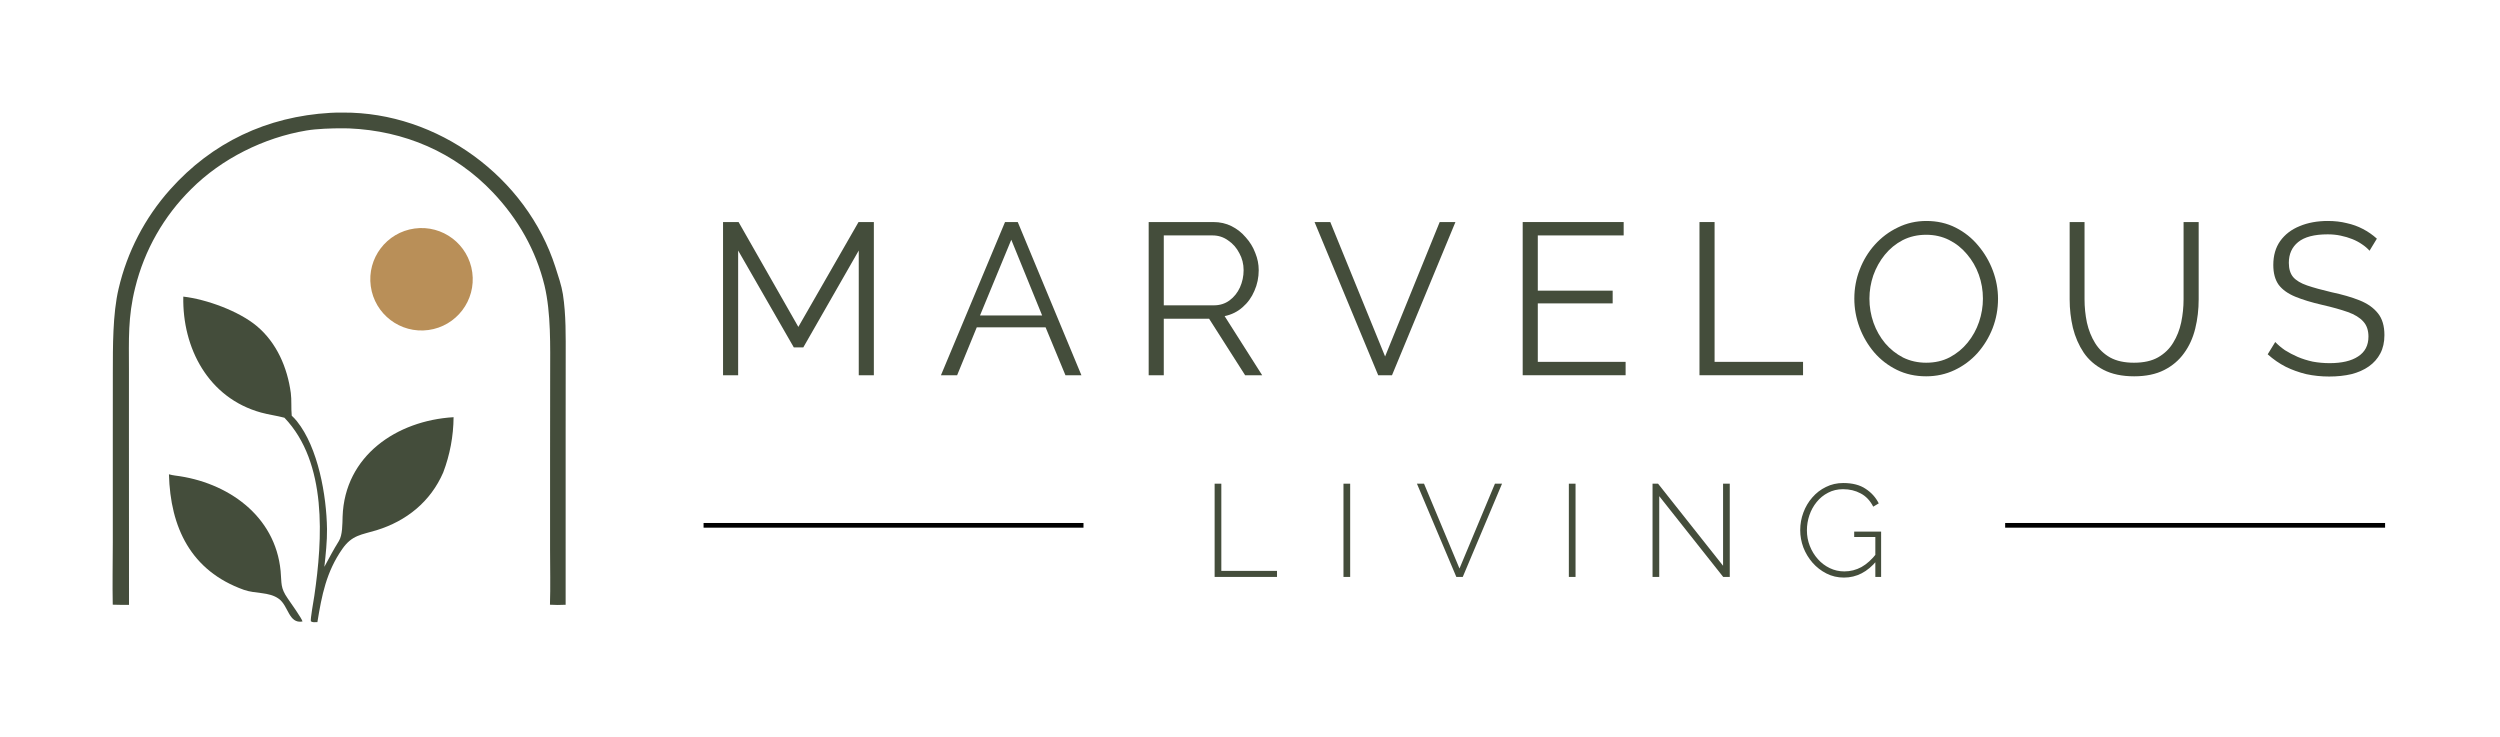
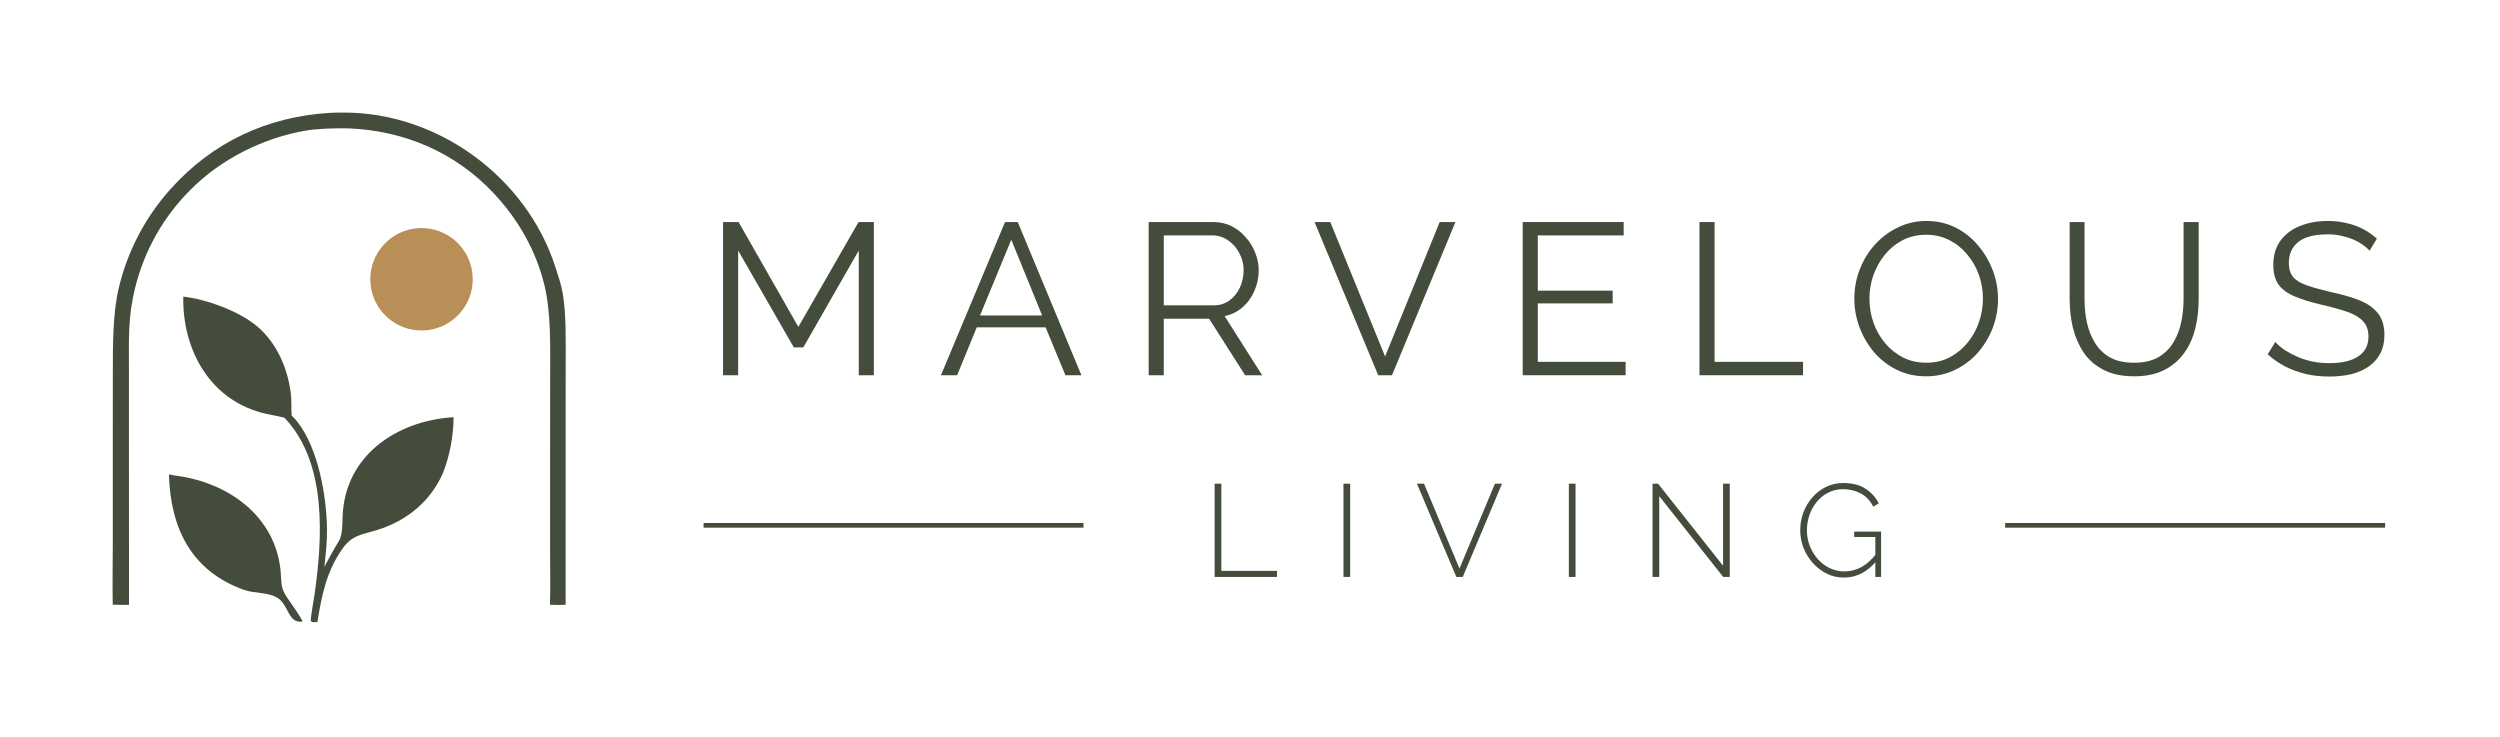
<svg xmlns="http://www.w3.org/2000/svg" width="533" height="157" viewBox="0 0 533 157" fill="none">
  <path d="M36.019 101.119C36.394 101.231 36.969 101.343 37.346 101.39C48.455 102.769 58.707 109.904 59.829 121.749C60.079 124.393 59.727 125.268 61.341 127.588C61.867 128.345 64.517 132.095 64.487 132.504C61.535 133.019 61.517 129.167 59.456 127.675C57.352 126.133 54.498 126.645 51.988 125.748C40.678 121.707 36.312 112.438 36.019 101.119Z" fill="#444D3B" />
  <path d="M70.406 24.059C71.241 23.987 72.243 24.006 73.087 24.001C93.295 23.872 112.256 37.758 118.416 56.956C118.983 58.723 119.725 60.885 120.009 62.722C120.694 67.154 120.608 71.714 120.607 76.187L120.595 91.984L120.594 128.936C119.328 128.996 118.516 128.998 117.252 128.928C117.373 125.151 117.28 120.936 117.274 117.123L117.275 96.922L117.293 79.894C117.297 73.858 117.493 66.78 116.092 60.879C114.261 53.337 110.438 46.68 105.121 41.061C96.965 32.441 86.186 27.871 74.427 27.375C73.959 27.362 73.49 27.355 73.022 27.354C70.736 27.347 67.538 27.453 65.334 27.822C56.283 29.337 47.251 33.823 40.767 40.31C34.925 46.07 30.792 53.336 28.828 61.302C27.25 67.582 27.487 72.401 27.491 78.762L27.489 91.802L27.505 128.951C26.314 128.977 25.223 128.953 24.037 128.918C23.953 124.615 24.038 119.991 24.048 115.669L24.048 94.049L24.056 79.495C24.065 73.954 24.015 66.949 25.282 61.568C27.109 53.716 30.879 46.449 36.246 40.433C45.229 30.341 56.953 24.838 70.406 24.059Z" fill="#444D3B" />
  <path d="M39.079 63.237C44.01 63.8 50.91 66.316 54.735 69.508C58.996 73.064 61.278 78.376 62.002 83.799C62.195 85.245 62.044 87.046 62.198 88.626C62.596 88.991 62.965 89.386 63.302 89.807C67.832 95.454 69.621 105.653 69.719 112.78C69.753 115.334 69.441 118.301 69.153 120.849C70.16 118.982 71.111 117.167 72.242 115.359C73.044 114.075 72.99 111.677 73.043 110.129C73.487 97.141 84.605 89.665 96.704 88.946C96.673 92.975 95.924 96.966 94.493 100.731C91.796 106.951 86.672 111.075 80.279 113.045C77.049 114.029 75.067 114.047 72.985 117.028C69.557 121.937 68.612 126.887 67.67 132.633C67.061 132.636 66.705 132.749 66.277 132.463C66.13 132.053 66.891 127.878 67.013 127.039C68.771 115.001 69.826 98.666 60.641 89.059C59.02 88.627 57.285 88.407 55.654 87.957C44.396 84.844 38.858 74.18 39.079 63.237Z" fill="#444D3B" />
  <path d="M88.383 48.721C94.36 47.9 99.871 52.083 100.688 58.061C101.505 64.04 97.319 69.547 91.34 70.361C85.366 71.174 79.864 66.992 79.048 61.019C78.231 55.046 82.41 49.541 88.383 48.721Z" fill="#B98F58" />
  <path d="M505.184 53.458C504.724 52.937 504.188 52.477 503.574 52.078C502.961 51.649 502.271 51.281 501.504 50.974C500.738 50.668 499.91 50.422 499.02 50.238C498.162 50.054 497.242 49.962 496.26 49.962C493.408 49.962 491.308 50.514 489.958 51.618C488.64 52.692 487.98 54.164 487.98 56.034C487.98 57.322 488.287 58.334 488.9 59.07C489.544 59.806 490.541 60.404 491.89 60.864C493.24 61.324 494.957 61.8 497.042 62.29C499.373 62.781 501.382 63.364 503.068 64.038C504.755 64.713 506.058 65.633 506.978 66.798C507.898 67.933 508.358 69.482 508.358 71.444C508.358 72.947 508.067 74.25 507.484 75.354C506.902 76.458 506.089 77.378 505.046 78.114C504.004 78.85 502.762 79.402 501.32 79.77C499.879 80.108 498.3 80.276 496.582 80.276C494.896 80.276 493.27 80.108 491.706 79.77C490.173 79.402 488.716 78.881 487.336 78.206C485.956 77.501 484.668 76.612 483.472 75.538L485.082 72.916C485.665 73.53 486.355 74.112 487.152 74.664C487.98 75.186 488.885 75.661 489.866 76.09C490.878 76.52 491.952 76.857 493.086 77.102C494.252 77.317 495.448 77.424 496.674 77.424C499.281 77.424 501.305 76.949 502.746 75.998C504.218 75.048 504.954 73.637 504.954 71.766C504.954 70.417 504.586 69.344 503.85 68.546C503.114 67.718 502.01 67.044 500.538 66.522C499.066 66.001 497.257 65.495 495.11 65.004C492.841 64.483 490.924 63.9 489.36 63.256C487.796 62.612 486.616 61.769 485.818 60.726C485.052 59.653 484.668 58.242 484.668 56.494C484.668 54.47 485.159 52.768 486.14 51.388C487.152 49.978 488.532 48.92 490.28 48.214C492.028 47.478 494.037 47.11 496.306 47.11C497.748 47.11 499.082 47.264 500.308 47.57C501.566 47.846 502.716 48.26 503.758 48.812C504.832 49.364 505.828 50.054 506.748 50.882L505.184 53.458Z" fill="#444D3B" />
  <path d="M455.004 80.23C452.428 80.23 450.25 79.77 448.472 78.85C446.693 77.93 445.282 76.704 444.24 75.17C443.197 73.606 442.43 71.843 441.94 69.88C441.48 67.918 441.25 65.894 441.25 63.808V47.34H444.424V63.808C444.424 65.495 444.592 67.151 444.93 68.776C445.298 70.402 445.88 71.858 446.678 73.146C447.475 74.434 448.548 75.462 449.898 76.228C451.247 76.964 452.934 77.332 454.958 77.332C457.043 77.332 458.76 76.949 460.11 76.182C461.49 75.385 462.563 74.342 463.33 73.054C464.127 71.766 464.694 70.325 465.032 68.73C465.369 67.105 465.538 65.464 465.538 63.808V47.34H468.758V63.808C468.758 65.986 468.512 68.071 468.022 70.064C467.531 72.058 466.734 73.806 465.63 75.308C464.556 76.811 463.146 78.007 461.398 78.896C459.65 79.786 457.518 80.23 455.004 80.23Z" fill="#444D3B" />
  <path d="M410.661 80.23C408.361 80.23 406.275 79.77 404.405 78.85C402.534 77.93 400.924 76.688 399.575 75.124C398.225 73.53 397.183 71.751 396.447 69.788C395.711 67.795 395.343 65.756 395.343 63.67C395.343 61.493 395.726 59.423 396.493 57.46C397.259 55.467 398.333 53.704 399.713 52.17C401.123 50.606 402.764 49.38 404.635 48.49C406.505 47.57 408.529 47.11 410.707 47.11C413.007 47.11 415.092 47.586 416.963 48.536C418.833 49.487 420.428 50.76 421.747 52.354C423.096 53.949 424.139 55.728 424.875 57.69C425.611 59.653 425.979 61.662 425.979 63.716C425.979 65.894 425.595 67.979 424.829 69.972C424.062 71.935 422.989 73.698 421.609 75.262C420.229 76.796 418.603 78.007 416.733 78.896C414.862 79.786 412.838 80.23 410.661 80.23ZM398.563 63.67C398.563 65.449 398.854 67.166 399.437 68.822C400.019 70.448 400.847 71.904 401.921 73.192C402.994 74.45 404.267 75.462 405.739 76.228C407.241 76.964 408.882 77.332 410.661 77.332C412.531 77.332 414.203 76.949 415.675 76.182C417.177 75.385 418.45 74.342 419.493 73.054C420.566 71.736 421.379 70.264 421.931 68.638C422.483 67.013 422.759 65.357 422.759 63.67C422.759 61.892 422.467 60.19 421.885 58.564C421.302 56.939 420.459 55.482 419.355 54.194C418.281 52.906 417.009 51.894 415.537 51.158C414.065 50.422 412.439 50.054 410.661 50.054C408.821 50.054 407.149 50.438 405.647 51.204C404.175 51.971 402.902 53.014 401.829 54.332C400.786 55.62 399.973 57.077 399.391 58.702C398.839 60.328 398.563 61.984 398.563 63.67Z" fill="#444D3B" />
  <path d="M362.329 80V47.34H365.549V77.148H384.409V80H362.329Z" fill="#444D3B" />
  <path d="M346.58 77.148V80H324.638V47.34H346.166V50.192H327.858V61.968H343.82V64.682H327.858V77.148H346.58Z" fill="#444D3B" />
  <path d="M283.619 47.34L295.303 75.998L306.941 47.34H310.299L296.775 80H293.831L280.261 47.34H283.619Z" fill="#444D3B" />
  <path d="M244.898 80V47.34H258.698C260.109 47.34 261.397 47.632 262.562 48.214C263.727 48.797 264.739 49.594 265.598 50.606C266.487 51.588 267.162 52.692 267.622 53.918C268.113 55.114 268.358 56.341 268.358 57.598C268.358 59.162 268.051 60.634 267.438 62.014C266.855 63.394 266.012 64.56 264.908 65.51C263.835 66.461 262.562 67.09 261.09 67.396L269.094 80H265.46L257.778 67.948H248.118V80H244.898ZM248.118 65.096H258.79C260.078 65.096 261.197 64.744 262.148 64.038C263.099 63.333 263.835 62.413 264.356 61.278C264.877 60.113 265.138 58.886 265.138 57.598C265.138 56.28 264.831 55.068 264.218 53.964C263.635 52.83 262.838 51.925 261.826 51.25C260.845 50.545 259.741 50.192 258.514 50.192H248.118V65.096Z" fill="#444D3B" />
  <path d="M214.272 47.34H216.986L230.556 80H227.152L222.92 69.788H208.246L204.06 80H200.61L214.272 47.34ZM222.184 67.258L215.606 51.112L208.936 67.258H222.184Z" fill="#444D3B" />
  <path d="M183.086 80V53.412L171.264 74.066H169.24L157.372 53.412V80H154.152V47.34H157.464L170.206 69.696L183.04 47.34H186.306V80H183.086Z" fill="#444D3B" />
  <path d="M393.13 123.14C391.786 123.14 390.545 122.851 389.406 122.272C388.267 121.694 387.278 120.928 386.438 119.976C385.598 119.006 384.945 117.923 384.478 116.728C384.03 115.515 383.806 114.283 383.806 113.032C383.806 111.726 384.03 110.475 384.478 109.28C384.926 108.067 385.561 106.994 386.382 106.06C387.203 105.108 388.174 104.362 389.294 103.82C390.414 103.26 391.637 102.98 392.962 102.98C394.941 102.98 396.537 103.391 397.75 104.212C398.982 105.015 399.915 106.051 400.55 107.32L399.374 108.02C398.702 106.714 397.806 105.771 396.686 105.192C395.585 104.595 394.334 104.296 392.934 104.296C391.758 104.296 390.694 104.548 389.742 105.052C388.79 105.538 387.978 106.2 387.306 107.04C386.634 107.862 386.121 108.795 385.766 109.84C385.411 110.886 385.234 111.959 385.234 113.06C385.234 114.236 385.439 115.347 385.85 116.392C386.261 117.438 386.83 118.371 387.558 119.192C388.286 120.014 389.135 120.658 390.106 121.124C391.077 121.591 392.113 121.824 393.214 121.824C394.502 121.824 395.715 121.516 396.854 120.9C397.993 120.266 399.085 119.276 400.13 117.932V119.528C398.151 121.936 395.818 123.14 393.13 123.14ZM399.822 114.488H395.314V113.34H401.054V123H399.822V114.488Z" fill="#444D3B" />
  <path d="M353.75 105.781V123.001H352.322V103.121H353.498L367.358 120.621V103.121H368.786V123.001H367.386L353.75 105.781Z" fill="#444D3B" />
  <path d="M334.478 123.001V103.121H335.906V123.001H334.478Z" fill="#444D3B" />
  <path d="M303.602 103.121L311.162 121.209L318.722 103.121H320.234L311.862 123.001H310.49L302.09 103.121H303.602Z" fill="#444D3B" />
  <path d="M286.429 123.001V103.121H287.857V123.001H286.429Z" fill="#444D3B" />
  <path d="M258.959 123.001V103.121H260.387V121.713H272.259V123.001H258.959Z" fill="#444D3B" />
-   <path d="M427.5 112L508.5 112" stroke="black" />
-   <path d="M150 112L231 112" stroke="black" />
+   <path d="M427.5 112L508.5 112" stroke="#444D3B" />
+   <path d="M150 112L231 112" stroke="#444D3B" />
</svg>
